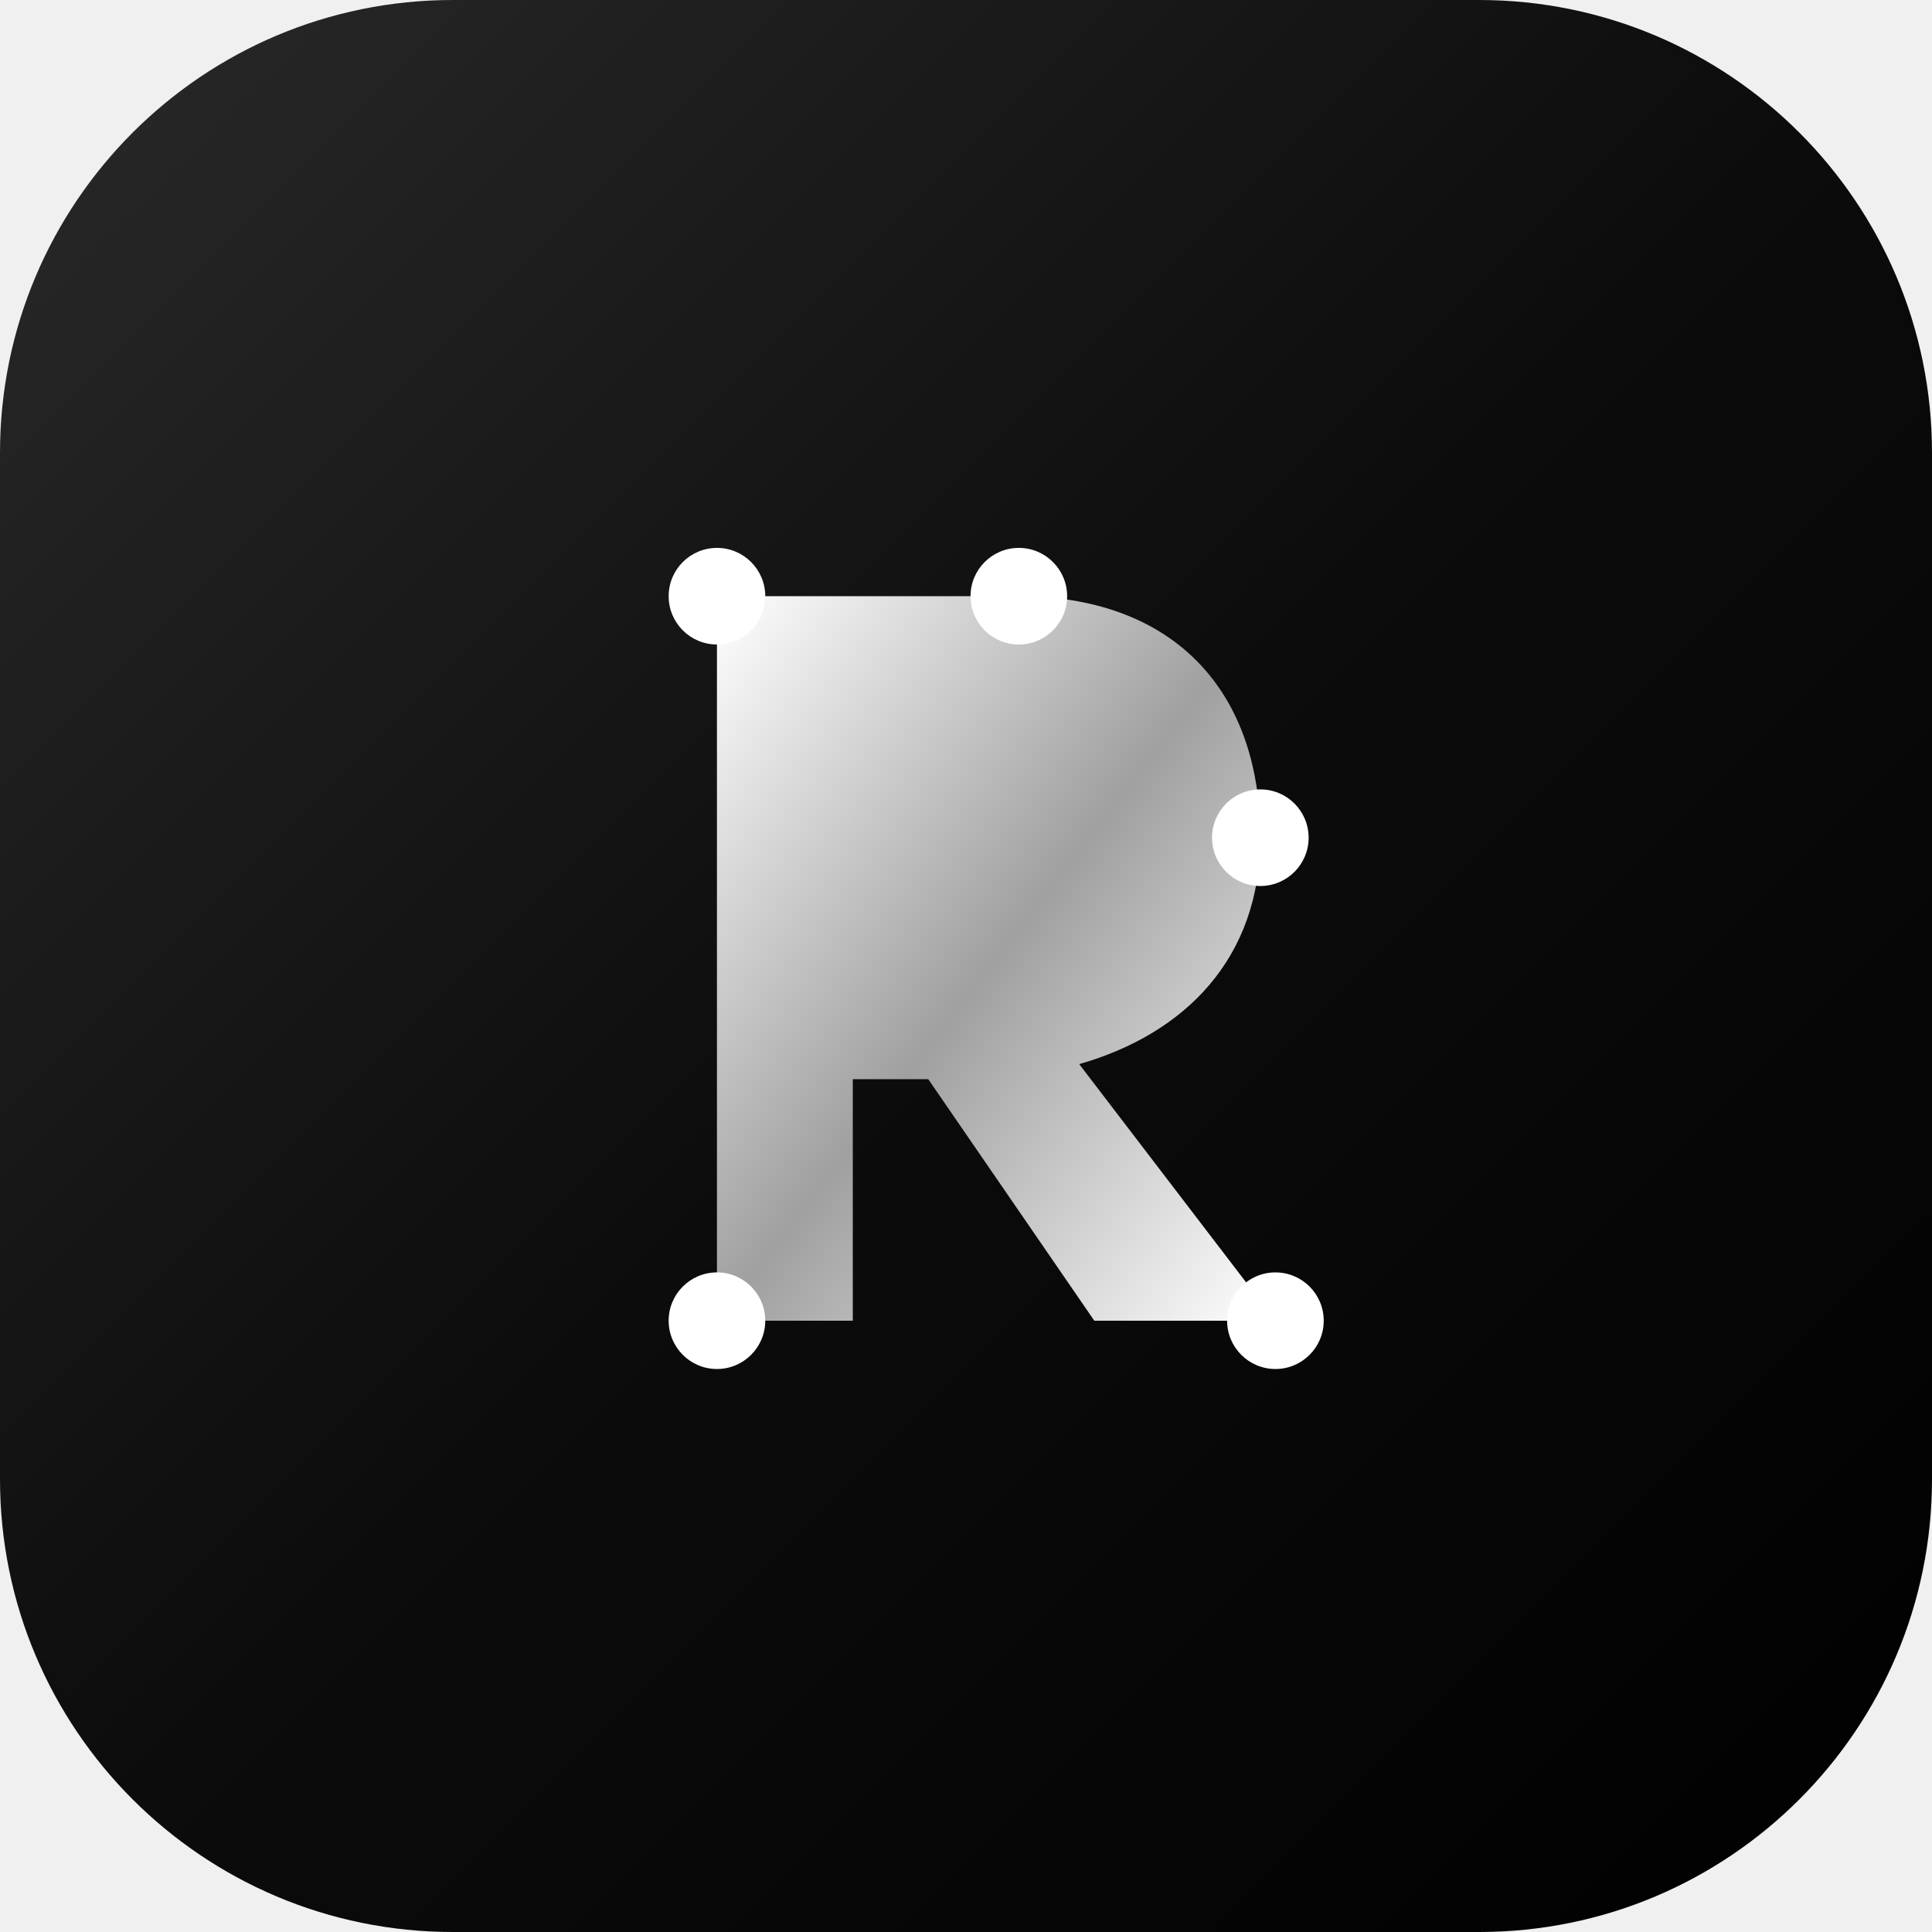
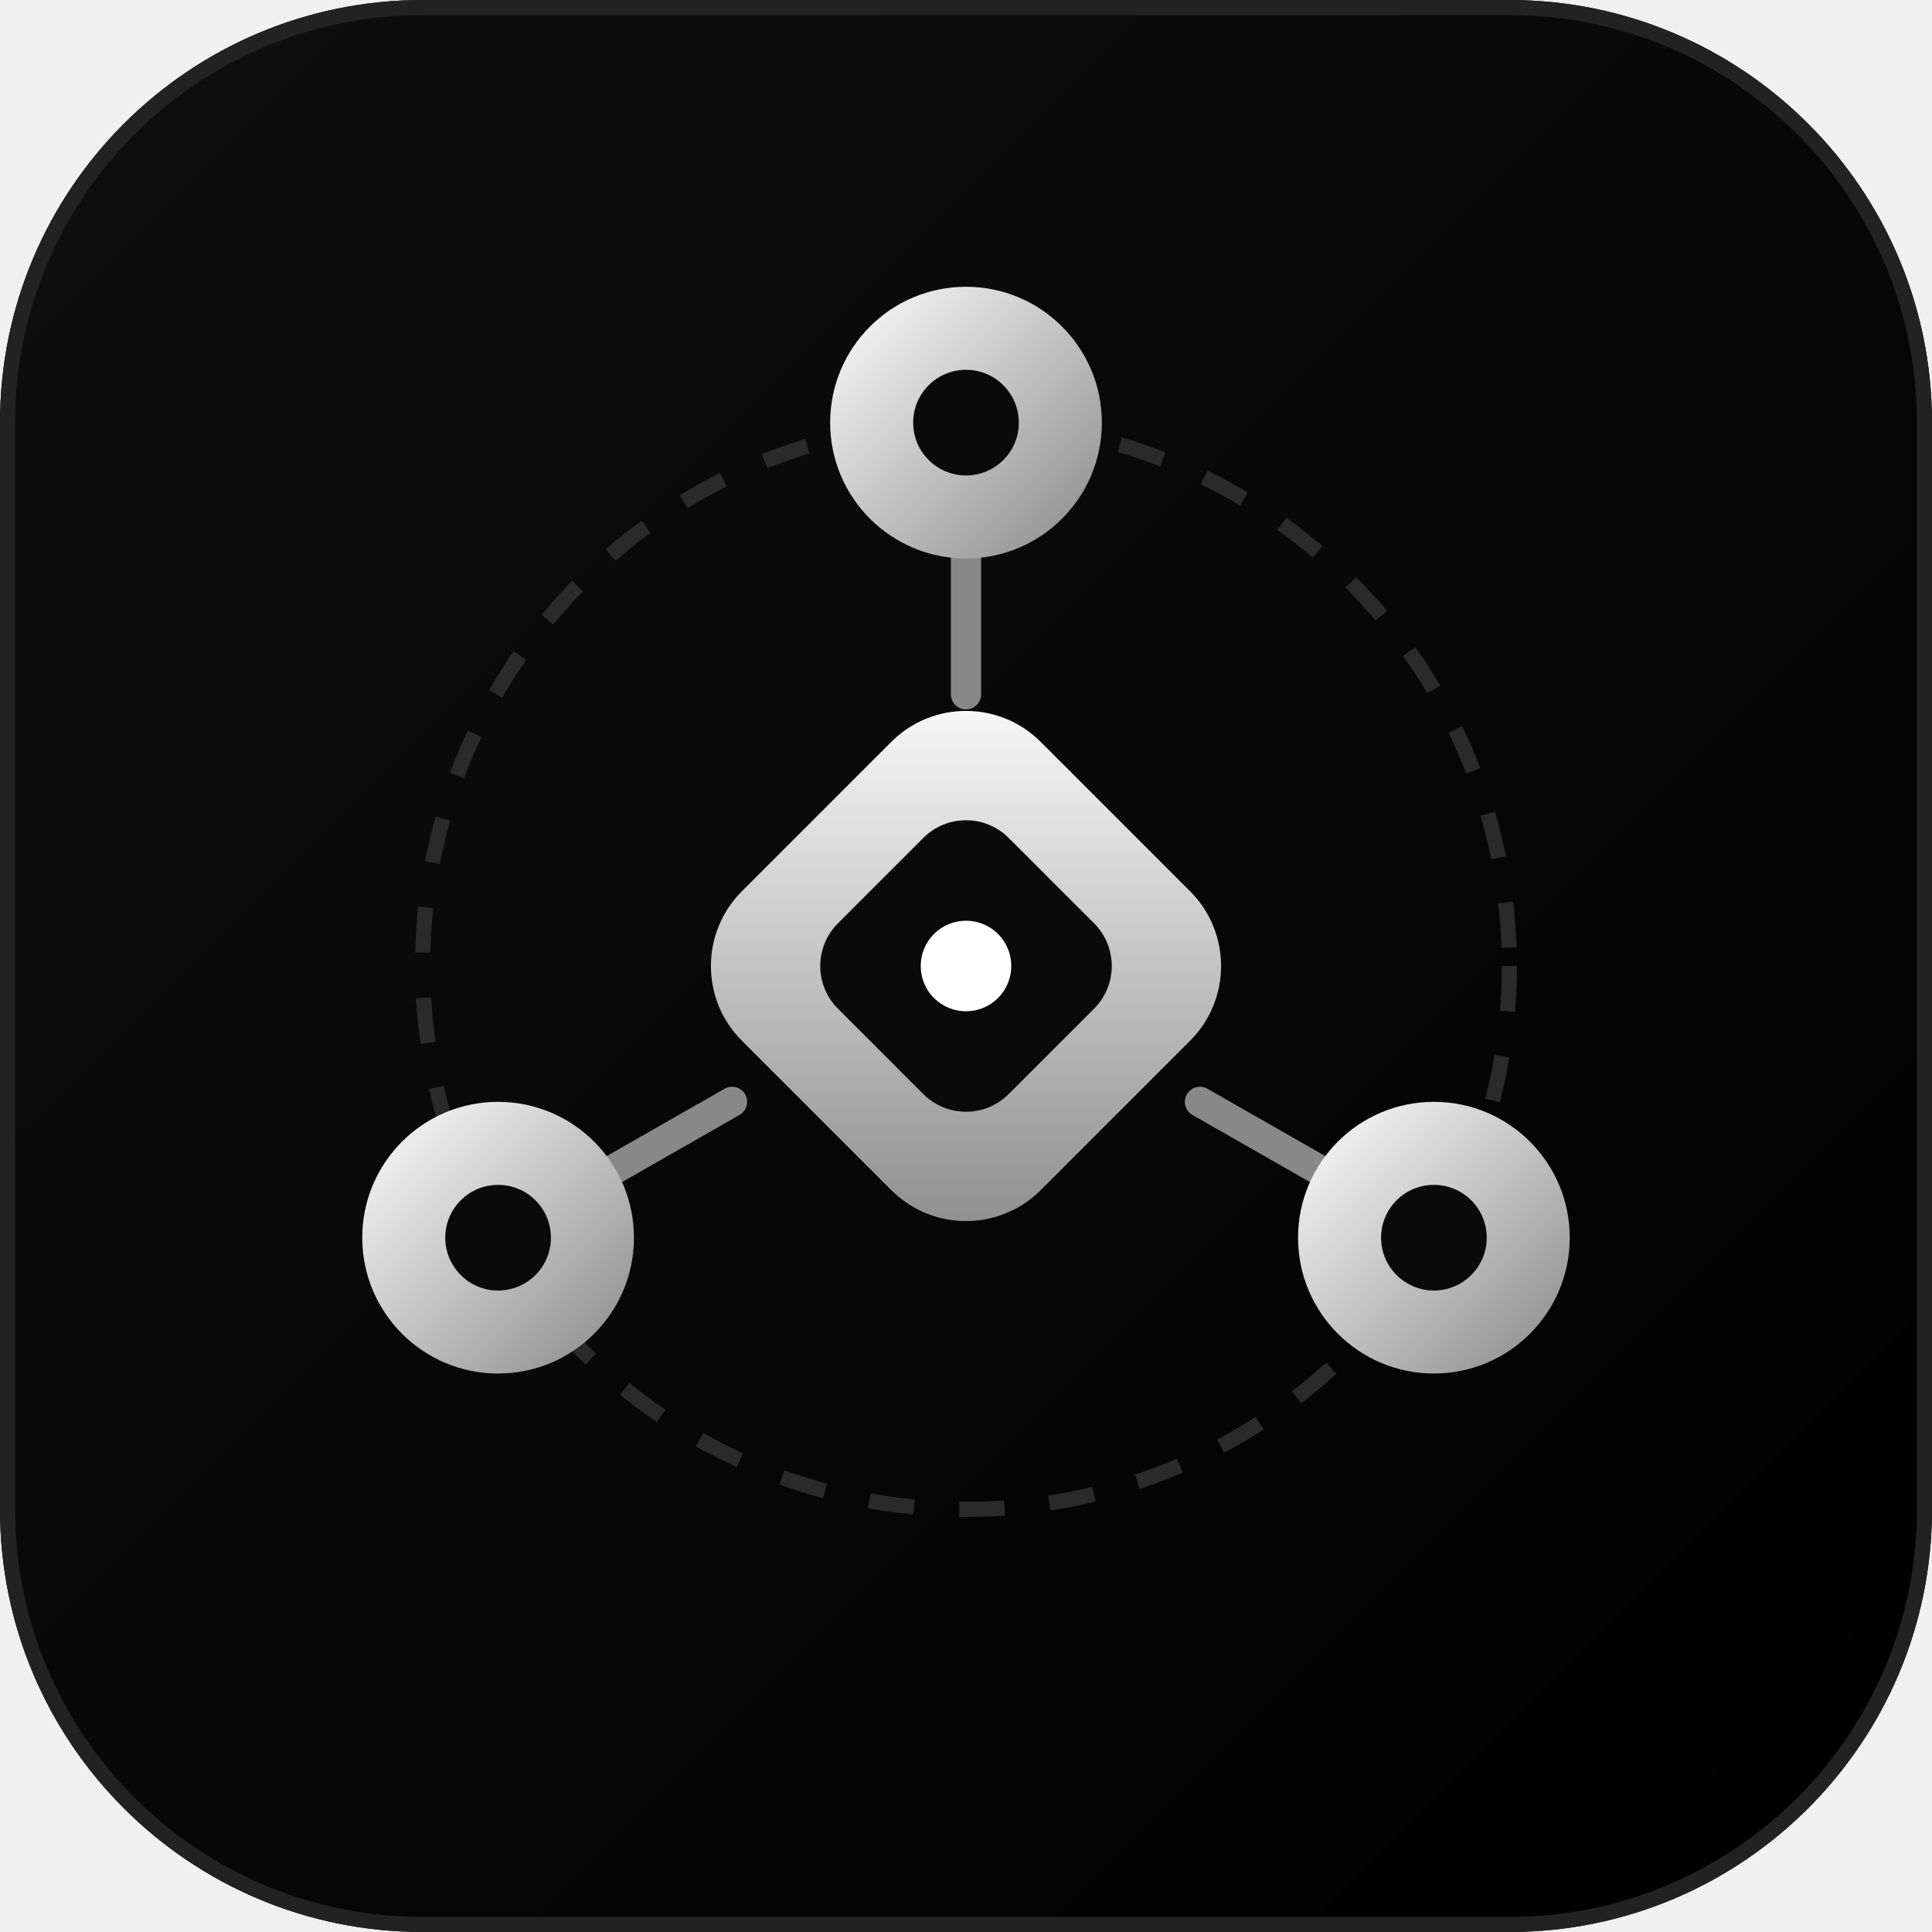
<svg xmlns="http://www.w3.org/2000/svg" width="512" height="512" viewBox="0 0 512 512" fill="none">
  <defs>
-     <linearGradient id="metallic-base" x1="0%" y1="0%" x2="100%" y2="100%">
-       <stop offset="0%" stop-color="#2A2A2A" />
-       <stop offset="50%" stop-color="#0C0C0C" />
+     <linearGradient id="bg" x1="0%" y1="0%" x2="100%" y2="100%">
+       <stop offset="0%" stop-color="#0F0F0F" />
      <stop offset="100%" stop-color="#000000" />
    </linearGradient>
-     <linearGradient id="metallic-edge" x1="0%" y1="100%" x2="100%" y2="0%">
-       <stop offset="0%" stop-color="#404040" />
-       <stop offset="50%" stop-color="#1A1A1A" />
-       <stop offset="100%" stop-color="#606060" />
-     </linearGradient>
-     <linearGradient id="chrome-highlight" x1="0%" y1="0%" x2="100%" y2="100%">
+     <linearGradient id="metal" x1="0%" y1="0%" x2="100%" y2="100%">
      <stop offset="0%" stop-color="#FFFFFF" />
-       <stop offset="50%" stop-color="#A0A0A0" />
-       <stop offset="100%" stop-color="#FFFFFF" />
+       <stop offset="100%" stop-color="#888888" />
    </linearGradient>
  </defs>
-   <rect x="0" y="0" width="512" height="512" rx="120" fill="url(#metallic-base)" />
-   <g transform="translate(158, 158) scale(0.8)">
-     <path d="M40 240 V0 H140 C190 0 220 30 220 80 C220 120 195 145 160 155 L225 240 H165 L110 160 H85 V240 H40 Z" fill="url(#chrome-highlight)" />
-     <circle cx="40" cy="240" r="16" fill="#FFFFFF" />
-     <circle cx="40" cy="0" r="16" fill="#FFFFFF" />
-     <circle cx="225" cy="240" r="16" fill="#FFFFFF" />
-     <circle cx="140" cy="0" r="16" fill="#FFFFFF" />
-     <circle cx="220" cy="80" r="16" fill="#FFFFFF" />
+   <rect width="512" height="512" rx="112" fill="url(#bg)" />
+   <rect x="2" y="2" width="508" height="508" rx="110" fill="none" stroke="#222222" stroke-width="4" />
+   <circle cx="256" cy="256" r="144" fill="none" stroke="#2A2A2A" stroke-width="4" stroke-dasharray="12 12" />
+   <line x1="256" y1="184" x2="256" y2="144" stroke="#888888" stroke-width="8" stroke-linecap="round" />
+   <line x1="318" y1="292" x2="353" y2="312" stroke="#888888" stroke-width="8" stroke-linecap="round" />
+   <line x1="194" y1="292" x2="159" y2="312" stroke="#888888" stroke-width="8" stroke-linecap="round" />
+   <g transform="rotate(45 256 256)">
+     <rect x="200" y="200" width="112" height="112" rx="28" fill="url(#metal)" />
+     <rect x="224" y="224" width="64" height="64" rx="16" fill="#0A0A0A" />
+     <circle cx="256" cy="256" r="12" fill="#FFFFFF" />
  </g>
+   <circle cx="256" cy="112" r="36" fill="url(#metal)" />
+   <circle cx="256" cy="112" r="14" fill="#0A0A0A" />
+   <circle cx="380" cy="328" r="36" fill="url(#metal)" />
+   <circle cx="380" cy="328" r="14" fill="#0A0A0A" />
+   <circle cx="132" cy="328" r="36" fill="url(#metal)" />
+   <circle cx="132" cy="328" r="14" fill="#0A0A0A" />
</svg>
